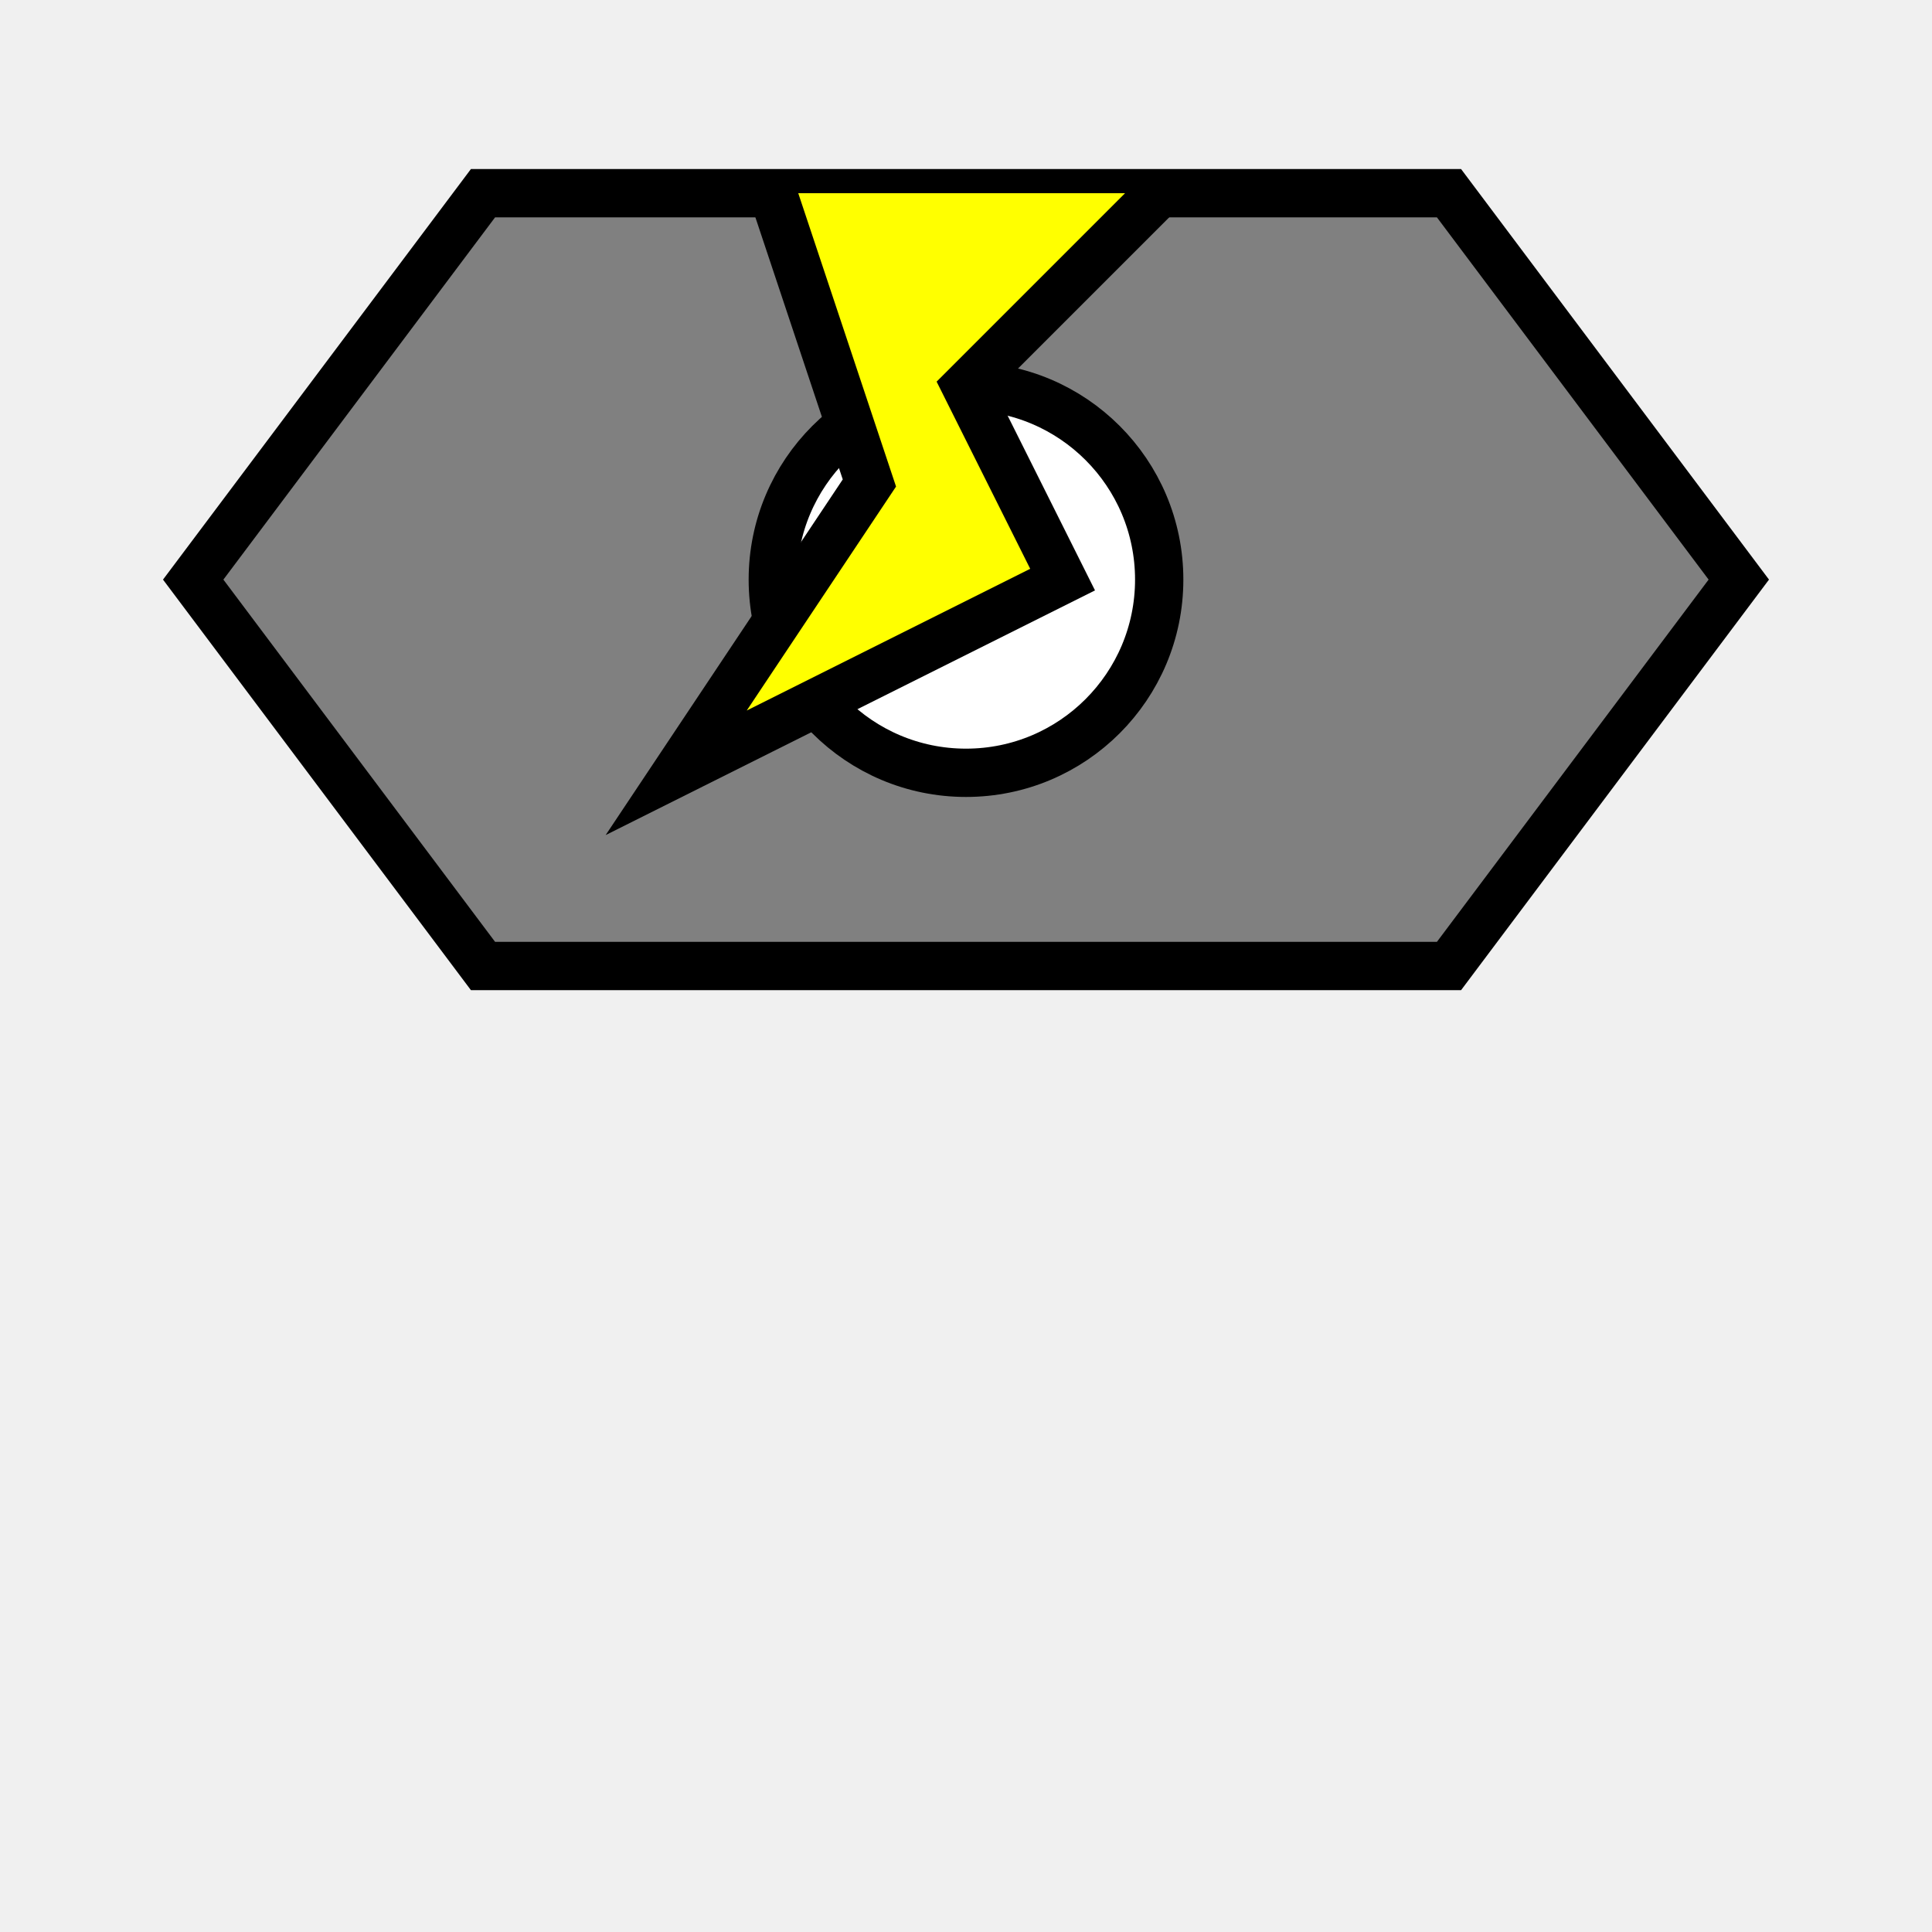
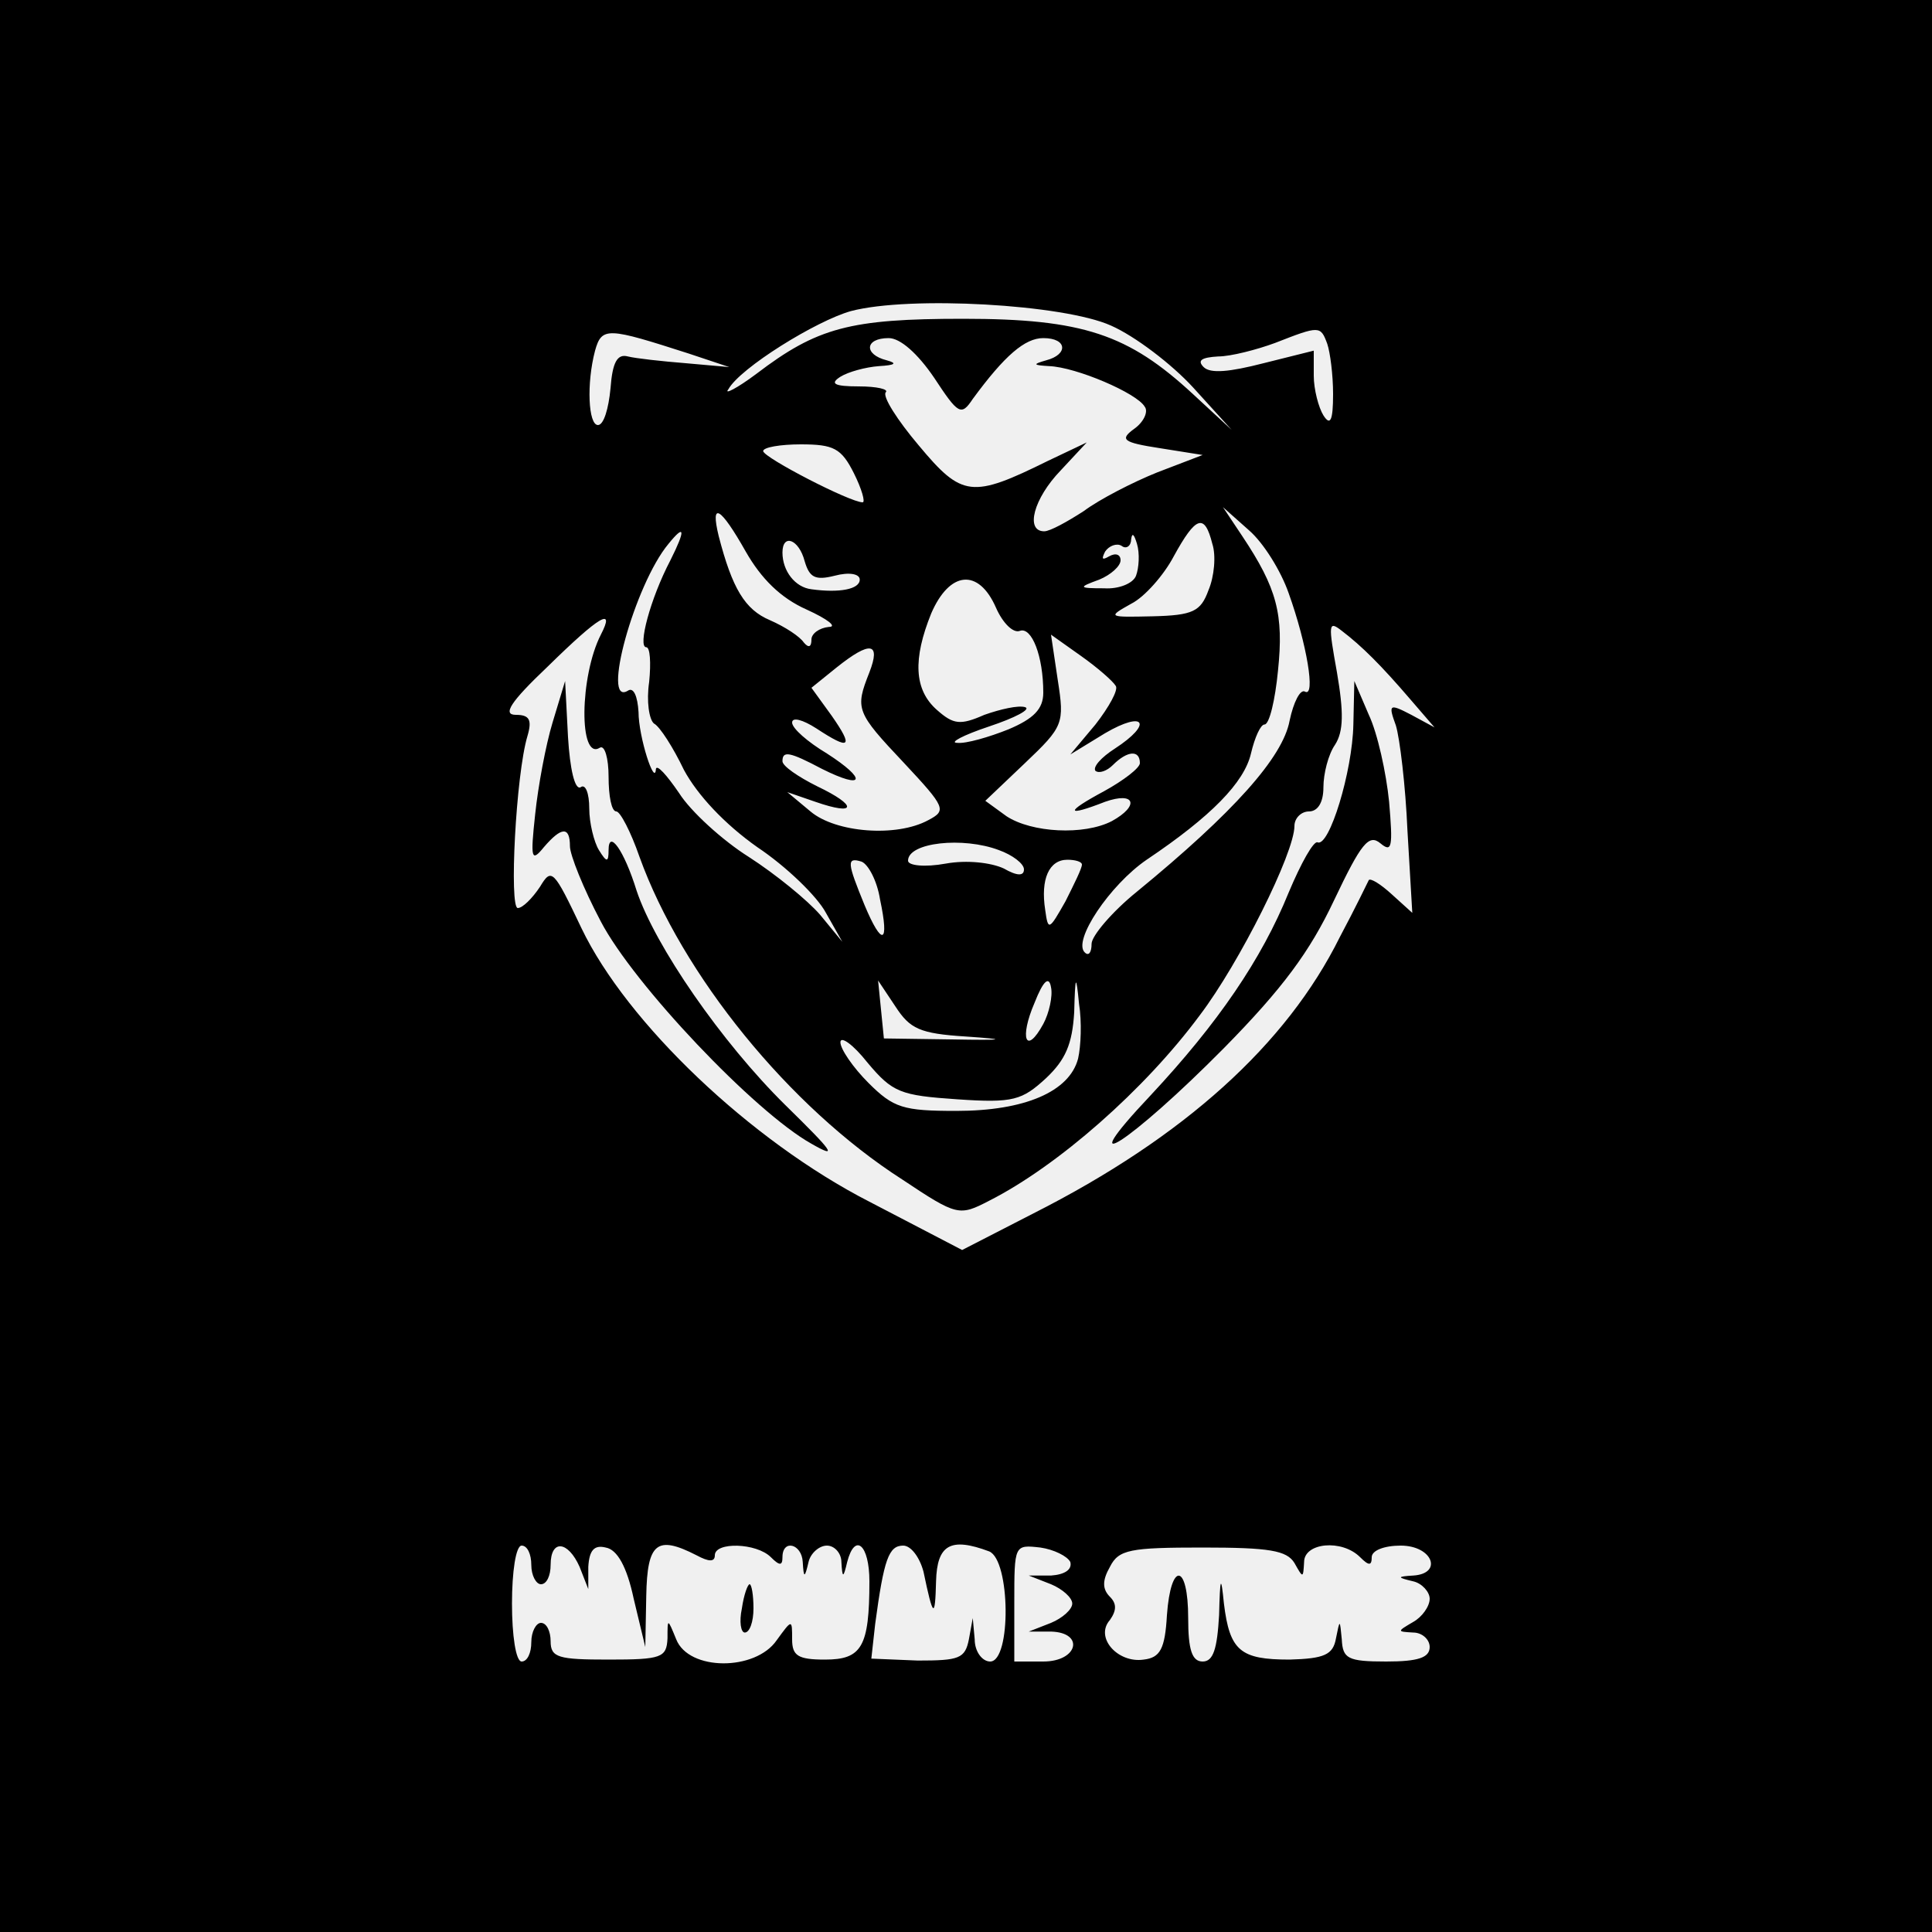
- <svg xmlns="http://www.w3.org/2000/svg" width="50" height="50" viewBox="0 0 200 200">
-   <polygon points="50,20 150,20 180,60 150,100 50,100 20,60" fill="gray" stroke="black" stroke-width="5" />
-   <circle cx="100" cy="60" r="20" fill="white" stroke="black" stroke-width="5" />
-   <path d="M80,20 L90,50 L70,80 L110,60 L100,40 L120,20" stroke="black" stroke-width="5" fill="yellow" />
+ <svg xmlns="http://www.w3.org/2000/svg" version="1.0" width="200pt" height="200pt" viewBox="0 0 200 200" preserveAspectRatio="xMidYMid meet">
+   <g transform="translate(0,200) scale(0.1,-0.1)" fill="#000000" stroke="none">
+     <path d="M0 1000 l0 -1000 1000 0 1000 0 0 1000 0 1000 -1000 0 -1000 0 0 -1000z m1150 663 c25 -11 63 -40 85 -64 l40 -44 -40 37 c-67 62 -114 78 -238 78 -117 0 -151 -9 -214 -57 -20 -15 -34 -22 -29 -16 12 22 91 71 127 81 61 16 220 7 269 -15z m-437 -29 l42 -14 -45 4 c-25 2 -52 5 -60 7 -11 3 -16 -6 -18 -33 -2 -21 -7 -38 -13 -38 -10 0 -12 43 -3 77 7 25 13 24 97 -3z m661 10 c3 -9 6 -32 6 -52 0 -28 -3 -33 -10 -22 -5 8 -10 27 -10 41 l0 26 -52 -13 c-35 -9 -55 -11 -62 -4 -7 7 -2 10 15 11 13 0 40 7 59 14 46 18 47 18 54 -1z m-407 -35 c25 -38 28 -40 40 -22 33 45 54 63 73 63 25 0 26 -17 3 -23 -14 -4 -14 -5 3 -6 28 -1 91 -28 99 -42 4 -5 -1 -16 -11 -23 -15 -11 -12 -14 27 -20 l44 -7 -47 -18 c-25 -10 -60 -28 -76 -40 -17 -11 -35 -21 -41 -21 -20 0 -11 34 17 63 l27 29 -40 -19 c-79 -39 -89 -38 -134 16 -22 26 -38 51 -34 55 3 3 -9 6 -28 6 -26 0 -30 3 -19 10 8 5 26 10 40 11 17 1 19 3 8 6 -24 6 -23 23 2 23 12 0 30 -16 47 -41z m-83 -99 c8 -16 12 -30 9 -30 -13 0 -102 46 -103 53 0 4 18 7 39 7 34 0 42 -4 55 -30z m-112 -81 c16 -28 36 -48 63 -60 22 -10 32 -18 23 -18 -10 -1 -18 -7 -18 -13 0 -8 -3 -9 -8 -3 -4 6 -19 16 -35 23 -26 11 -39 33 -53 87 -9 37 2 30 28 -16z m562 -43 c19 -53 28 -108 17 -102 -5 3 -12 -11 -16 -30 -7 -38 -58 -95 -158 -177 -26 -21 -47 -46 -47 -54 0 -9 -3 -13 -7 -9 -13 12 26 70 64 96 67 45 101 80 108 110 4 17 10 30 14 30 5 0 11 25 14 56 6 58 -1 85 -37 139 l-20 30 27 -24 c15 -13 33 -42 41 -65z m-79 51 c4 -12 2 -34 -4 -48 -8 -22 -16 -26 -58 -27 -46 -1 -47 -1 -22 13 14 7 34 30 44 49 23 42 32 45 40 13z m-561 -17 c-21 -40 -34 -90 -25 -90 4 0 5 -16 3 -36 -3 -20 0 -39 5 -43 6 -3 20 -25 31 -48 14 -26 42 -56 76 -80 30 -20 62 -51 71 -68 l17 -30 -23 28 c-13 15 -46 42 -74 60 -27 17 -60 47 -72 66 -13 19 -23 30 -24 25 -1 -19 -18 33 -18 59 -1 16 -5 26 -11 22 -28 -17 7 110 42 152 17 21 18 15 2 -17z m482 -16 c-3 -8 -18 -14 -33 -13 -27 0 -27 1 -5 9 12 5 22 14 22 20 0 6 -5 8 -12 4 -7 -4 -8 -3 -4 5 4 6 12 9 17 6 5 -4 10 0 10 7 1 7 3 5 6 -5 3 -10 2 -25 -1 -33z m-343 15 c5 -17 11 -20 31 -15 15 4 26 2 26 -4 0 -10 -21 -14 -50 -10 -17 2 -30 19 -30 38 0 20 17 14 23 -9z m198 -48 c7 -16 18 -27 25 -24 12 4 24 -26 24 -64 0 -17 -10 -27 -36 -38 -20 -8 -44 -15 -53 -14 -9 0 6 8 33 17 27 9 44 18 37 20 -7 2 -25 -2 -42 -8 -25 -11 -32 -10 -49 5 -24 21 -25 53 -6 100 19 44 49 47 67 6z m-409 -28 c-22 -43 -23 -131 -1 -117 5 3 9 -11 9 -30 0 -20 3 -36 8 -36 4 0 15 -21 24 -47 44 -122 155 -259 272 -334 57 -38 59 -38 90 -22 71 36 161 115 218 192 41 54 98 168 98 196 0 8 7 15 15 15 9 0 15 9 15 25 0 14 5 34 12 44 9 14 9 34 2 75 -9 50 -9 54 5 43 21 -16 41 -36 71 -71 l25 -29 -24 13 c-23 12 -24 11 -16 -11 4 -13 10 -62 12 -109 l5 -85 -21 19 c-12 11 -22 17 -24 15 -1 -2 -14 -29 -30 -59 -55 -111 -161 -207 -317 -286 l-74 -38 -96 50 c-123 63 -251 185 -298 283 -29 61 -31 63 -43 43 -8 -12 -18 -22 -23 -22 -9 0 -2 138 10 178 5 17 2 22 -12 22 -14 0 -6 13 33 50 54 53 70 62 55 33z m533 -53 c3 -4 -7 -22 -21 -40 l-26 -31 36 22 c41 24 50 10 10 -16 -14 -9 -23 -19 -20 -23 4 -3 12 0 18 6 15 15 28 16 28 2 0 -5 -17 -18 -37 -29 -41 -22 -40 -27 1 -11 31 11 36 -4 7 -20 -29 -15 -83 -12 -109 5 l-22 16 41 39 c40 38 41 41 34 86 l-7 47 31 -22 c17 -12 33 -26 36 -31z m-255 14 c-15 -38 -14 -41 36 -94 43 -46 44 -49 25 -59 -33 -18 -96 -13 -122 9 l-24 20 29 -10 c43 -15 44 -4 2 16 -20 10 -36 21 -36 26 0 11 7 10 41 -8 44 -22 47 -11 5 16 -20 12 -36 26 -36 32 0 6 11 3 25 -6 35 -23 39 -20 16 13 l-21 29 26 21 c35 28 46 26 34 -5z m134 -184 c14 -5 26 -14 26 -20 0 -7 -7 -7 -21 1 -13 6 -38 9 -60 5 -22 -4 -39 -2 -39 3 0 19 57 25 94 11z m-123 -51 c10 -47 2 -49 -16 -6 -18 44 -19 50 -3 45 7 -3 16 -20 19 -39z m209 36 c0 -4 -8 -20 -17 -38 -17 -30 -18 -31 -21 -9 -5 32 4 52 23 52 8 0 15 -2 15 -5z m-40 -165 c-18 -33 -25 -15 -9 22 9 23 15 28 17 16 2 -9 -2 -27 -8 -38z m36 -36 c-9 -34 -55 -54 -126 -54 -55 0 -65 3 -91 29 -16 16 -29 35 -29 42 0 7 13 -2 28 -21 26 -31 34 -34 93 -38 58 -4 67 -1 92 22 20 19 27 35 29 68 1 39 2 40 5 9 3 -19 2 -44 -1 -57z m-116 23 c44 -3 41 -4 -15 -3 l-70 1 -3 30 -3 30 18 -27 c15 -23 25 -28 73 -31z m-450 -547 c0 -11 5 -20 10 -20 6 0 10 9 10 20 0 27 18 25 30 -2 l9 -23 0 23 c1 17 6 23 18 20 12 -2 22 -20 29 -53 l12 -50 1 53 c1 55 11 63 52 42 13 -7 19 -7 19 0 0 14 43 13 58 -2 9 -9 12 -9 12 0 0 19 20 14 21 -5 1 -17 2 -17 6 0 2 9 11 17 19 17 8 0 15 -8 15 -17 1 -17 2 -17 6 0 8 31 23 18 23 -20 0 -68 -8 -81 -46 -81 -28 0 -34 4 -34 21 0 21 0 21 -16 -1 -22 -32 -91 -32 -104 1 -9 22 -9 22 -9 1 -1 -20 -6 -22 -61 -22 -52 0 -60 2 -60 19 0 10 -4 19 -10 19 -5 0 -10 -9 -10 -20 0 -11 -4 -20 -10 -20 -6 0 -10 27 -10 60 0 33 4 60 10 60 6 0 10 -9 10 -20z m406 -7 c10 -48 12 -49 13 -10 1 38 15 46 55 31 22 -9 23 -114 1 -114 -8 0 -16 10 -16 23 l-2 22 -4 -22 c-4 -20 -10 -22 -53 -22 l-48 2 4 36 c9 67 14 81 29 81 8 0 17 -12 21 -27z m152 10 c2 -8 -6 -13 -20 -14 l-23 0 23 -9 c12 -5 22 -14 22 -20 0 -6 -10 -15 -22 -20 l-23 -9 23 0 c35 -1 28 -31 -8 -31 l-30 0 0 61 c0 60 0 60 27 57 14 -2 28 -9 31 -15z m232 -1 c9 -16 9 -16 10 1 0 20 39 24 58 5 9 -9 12 -9 12 0 0 7 13 12 30 12 33 0 44 -29 13 -31 -17 -1 -17 -2 0 -6 9 -2 17 -11 17 -18 0 -8 -8 -19 -17 -24 -17 -10 -17 -10 0 -11 9 0 17 -7 17 -15 0 -11 -12 -15 -45 -15 -40 0 -45 3 -46 23 -2 21 -2 21 -6 1 -3 -17 -12 -21 -48 -22 -51 0 -62 9 -68 58 -3 30 -4 28 -5 -12 -2 -35 -6 -48 -17 -48 -11 0 -15 12 -15 45 0 57 -18 59 -22 3 -2 -35 -7 -44 -24 -46 -27 -4 -51 23 -35 41 7 10 7 17 0 24 -8 8 -8 17 0 31 9 18 21 20 96 20 69 0 87 -3 95 -16z" />
+     <path d="M572 1252 c-7 -23 -15 -66 -18 -95 -5 -46 -4 -50 9 -34 18 21 27 22 27 1 0 -9 14 -44 32 -78 34 -65 159 -197 218 -230 28 -16 23 -9 -27 40 -66 65 -135 165 -154 222 -13 42 -29 64 -29 42 0 -13 -2 -13 -10 0 -5 8 -10 28 -10 43 0 16 -4 26 -9 22 -6 -3 -11 19 -13 52 l-3 58 -13 -43z" />
+     <path d="M1401 1250 c-1 -49 -25 -127 -37 -122 -4 2 -17 -21 -30 -52 -28 -69 -73 -135 -143 -210 -85 -90 -21 -49 76 49 61 62 89 100 114 153 28 59 36 69 48 59 12 -10 13 -4 9 43 -3 30 -12 71 -21 90 l-15 35 -1 -45z" />
+     <path d="M768 335 c-3 -14 -1 -25 3 -25 5 0 9 11 9 25 0 14 -2 25 -4 25 -2 0 -6 -11 -8 -25z" />
+   </g>
</svg>
